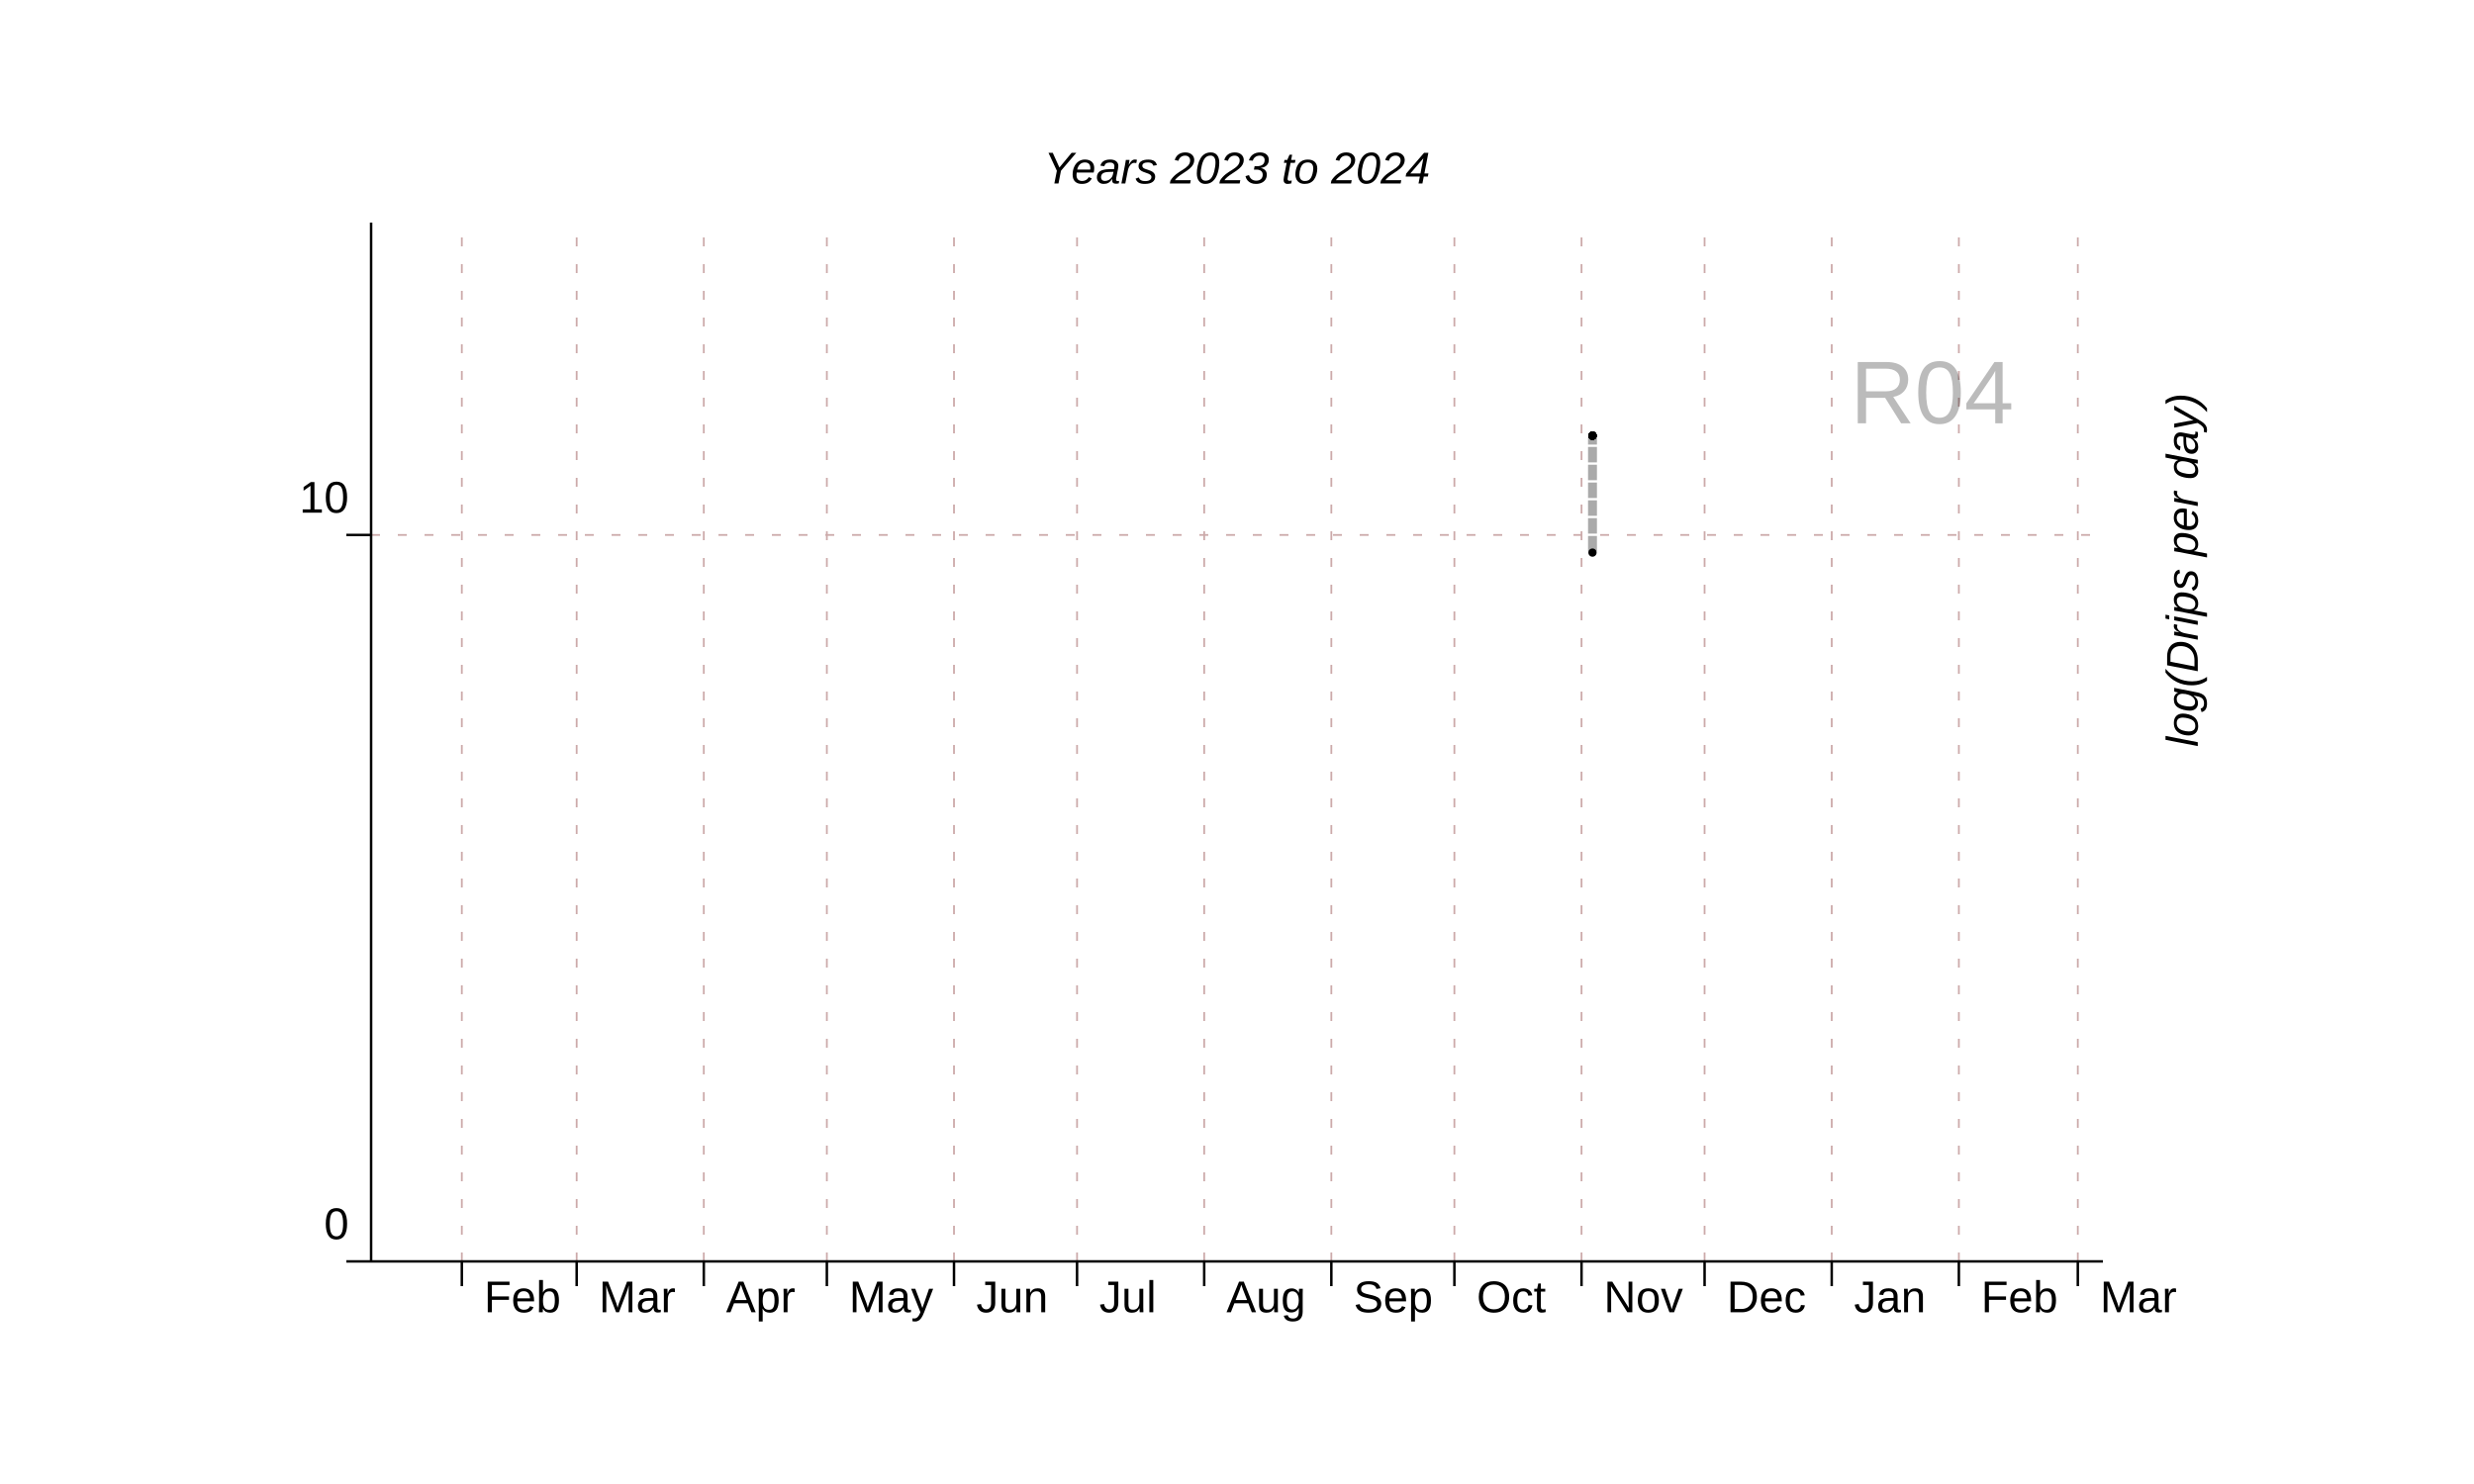
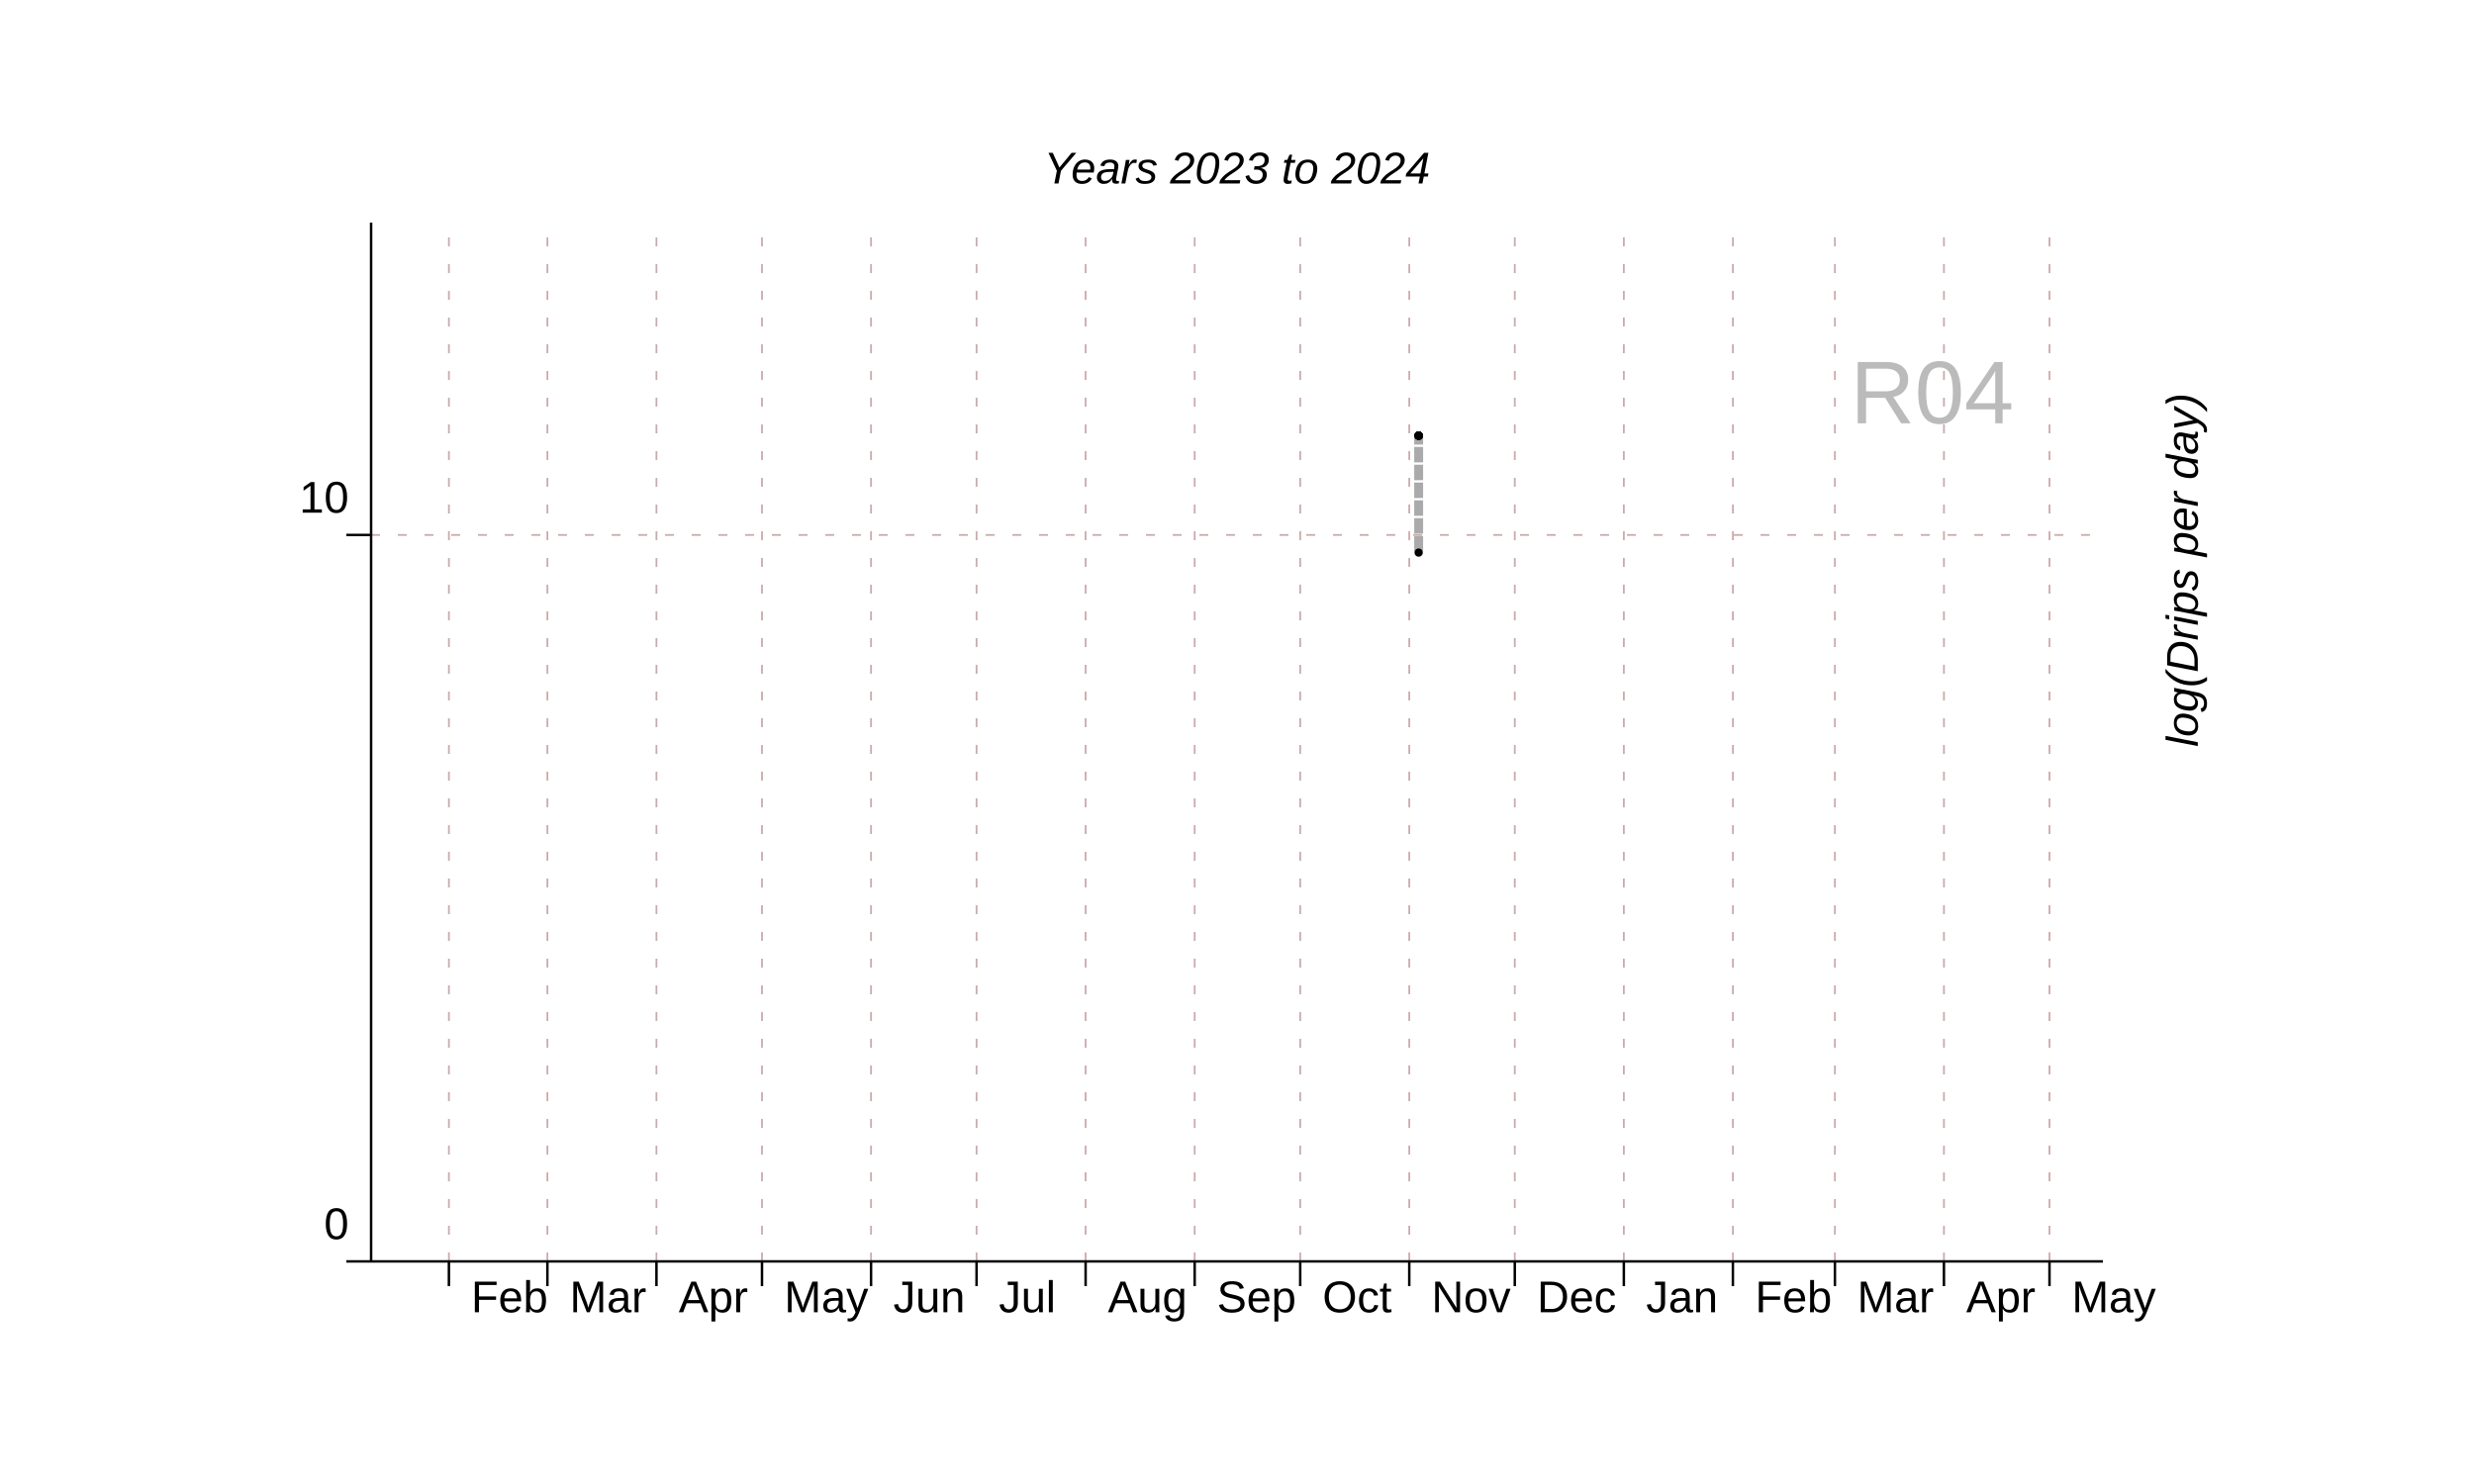
<svg xmlns="http://www.w3.org/2000/svg" version="1.1" viewBox="0 0 1000 600">
  <g>
    <g stroke-dasharray="3.6 7.2" stroke-width="0.72" stroke="#caa">
-       <line x1="839.86" x2="839.86" y1="510.00" y2="90.00" />
-       <line x1="791.78" x2="791.78" y1="510.00" y2="90.00" />
-       <line x1="740.39" x2="740.39" y1="510.00" y2="90.00" />
-       <line x1="689.00" x2="689.00" y1="510.00" y2="90.00" />
-       <line x1="639.26" x2="639.26" y1="510.00" y2="90.00" />
-       <line x1="587.87" x2="587.87" y1="510.00" y2="90.00" />
-       <line x1="538.13" x2="538.13" y1="510.00" y2="90.00" />
-       <line x1="486.74" x2="486.74" y1="510.00" y2="90.00" />
-       <line x1="435.35" x2="435.35" y1="510.00" y2="90.00" />
-       <line x1="385.61" x2="385.61" y1="510.00" y2="90.00" />
-       <line x1="334.22" x2="334.22" y1="510.00" y2="90.00" />
-       <line x1="284.48" x2="284.48" y1="510.00" y2="90.00" />
-       <line x1="233.09" x2="233.09" y1="510.00" y2="90.00" />
-       <line x1="186.67" x2="186.67" y1="510.00" y2="90.00" />
+       <line x1="828.41" x2="828.41" y1="510.00" y2="90.00" />
+       <line x1="785.75" x2="785.75" y1="510.00" y2="90.00" />
+       <line x1="741.68" x2="741.68" y1="510.00" y2="90.00" />
+       <line x1="700.44" x2="700.44" y1="510.00" y2="90.00" />
+       <line x1="656.36" x2="656.36" y1="510.00" y2="90.00" />
+       <line x1="612.28" x2="612.28" y1="510.00" y2="90.00" />
+       <line x1="569.63" x2="569.63" y1="510.00" y2="90.00" />
+       <line x1="525.55" x2="525.55" y1="510.00" y2="90.00" />
+       <line x1="482.89" x2="482.89" y1="510.00" y2="90.00" />
+       <line x1="438.81" x2="438.81" y1="510.00" y2="90.00" />
+       <line x1="394.73" x2="394.73" y1="510.00" y2="90.00" />
+       <line x1="352.08" x2="352.08" y1="510.00" y2="90.00" />
+       <line x1="308.00" x2="308.00" y1="510.00" y2="90.00" />
+       <line x1="265.34" x2="265.34" y1="510.00" y2="90.00" />
+       <line x1="221.26" x2="221.26" y1="510.00" y2="90.00" />
+       <line x1="181.45" x2="181.45" y1="510.00" y2="90.00" />
      <line x1="150.00" x2="850.00" y1="510.00" y2="510.00" />
      <line x1="150.00" x2="850.00" y1="216.29" y2="216.29" />
    </g>
    <g>
      <text dominant-baseline="hanging" dx="-36.0" dy="18.0" fill="#0004" font-family="Arial, sans-serif" font-size="36" stroke="none" text-anchor="end" x="850.00" y="128.18">R04</text>
    </g>
    <g>
      <text dominant-baseline="text-bottom" dy="-12.0" fill="black" font-family="Arial, sans-serif" font-size="18.0" font-style="italic" stroke="none" text-anchor="middle" x="500.00" y="90.00">Years 2023 to 2024</text>
    </g>
    <g>
      <text dominant-baseline="central" dx="12.0" dy="12.0" fill="black" font-family="Arial, sans-serif" font-size="18.0" font-style="italic" stroke="none" text-anchor="middle" text-orientation="sideways" writing-mode="vertical-lr" x="850.00" y="300.00">log(Drips per day)</text>
    </g>
-     <polyline fill="none" points="643.69,176.15 643.69,176.15 643.69,176.15 643.69,176.15 643.69,176.15 643.69,176.15 643.69,176.15 643.69,223.42 643.69,176.15 643.69,176.15" stroke-dasharray="3.6 3.6" stroke-width="3.6" stroke="#aaa" />
+     <polyline fill="none" points="573.43,176.15 573.43,176.15 573.43,176.15 573.43,176.15 573.43,176.15 573.43,176.15 573.43,176.15 573.43,223.42 573.43,176.15 573.43,176.15" stroke-dasharray="3.6 3.6" stroke-width="3.6" stroke="#aaa" />
    <g>
-       <circle cx="643.69" cy="176.15" r="1.667" />
-       <circle cx="643.69" cy="176.15" r="1.667" />
-       <circle cx="643.69" cy="176.15" r="1.667" />
-       <circle cx="643.69" cy="176.15" r="1.667" />
-       <circle cx="643.69" cy="176.15" r="1.667" />
-       <circle cx="643.69" cy="176.15" r="1.667" />
-       <circle cx="643.69" cy="176.15" r="1.667" />
-       <circle cx="643.69" cy="223.42" r="1.667" />
-       <circle cx="643.69" cy="176.15" r="1.667" />
-       <circle cx="643.69" cy="176.15" r="1.667" />
+       <circle cx="573.43" cy="176.15" r="1.667" />
+       <circle cx="573.43" cy="176.15" r="1.667" />
+       <circle cx="573.43" cy="176.15" r="1.667" />
+       <circle cx="573.43" cy="176.15" r="1.667" />
+       <circle cx="573.43" cy="176.15" r="1.667" />
+       <circle cx="573.43" cy="176.15" r="1.667" />
+       <circle cx="573.43" cy="176.15" r="1.667" />
+       <circle cx="573.43" cy="223.42" r="1.667" />
+       <circle cx="573.43" cy="176.15" r="1.667" />
+       <circle cx="573.43" cy="176.15" r="1.667" />
    </g>
    <g stroke="black">
-       <line x1="839.86" x2="839.86" y1="510.00" y2="520.00" />
-       <line x1="791.78" x2="791.78" y1="510.00" y2="520.00" />
-       <line x1="740.39" x2="740.39" y1="510.00" y2="520.00" />
-       <line x1="689.00" x2="689.00" y1="510.00" y2="520.00" />
-       <line x1="639.26" x2="639.26" y1="510.00" y2="520.00" />
-       <line x1="587.87" x2="587.87" y1="510.00" y2="520.00" />
-       <line x1="538.13" x2="538.13" y1="510.00" y2="520.00" />
-       <line x1="486.74" x2="486.74" y1="510.00" y2="520.00" />
-       <line x1="435.35" x2="435.35" y1="510.00" y2="520.00" />
-       <line x1="385.61" x2="385.61" y1="510.00" y2="520.00" />
-       <line x1="334.22" x2="334.22" y1="510.00" y2="520.00" />
-       <line x1="284.48" x2="284.48" y1="510.00" y2="520.00" />
-       <line x1="233.09" x2="233.09" y1="510.00" y2="520.00" />
-       <line x1="186.67" x2="186.67" y1="510.00" y2="520.00" />
+       <line x1="828.41" x2="828.41" y1="510.00" y2="520.00" />
+       <line x1="785.75" x2="785.75" y1="510.00" y2="520.00" />
+       <line x1="741.68" x2="741.68" y1="510.00" y2="520.00" />
+       <line x1="700.44" x2="700.44" y1="510.00" y2="520.00" />
+       <line x1="656.36" x2="656.36" y1="510.00" y2="520.00" />
+       <line x1="612.28" x2="612.28" y1="510.00" y2="520.00" />
+       <line x1="569.63" x2="569.63" y1="510.00" y2="520.00" />
+       <line x1="525.55" x2="525.55" y1="510.00" y2="520.00" />
+       <line x1="482.89" x2="482.89" y1="510.00" y2="520.00" />
+       <line x1="438.81" x2="438.81" y1="510.00" y2="520.00" />
+       <line x1="394.73" x2="394.73" y1="510.00" y2="520.00" />
+       <line x1="352.08" x2="352.08" y1="510.00" y2="520.00" />
+       <line x1="308.00" x2="308.00" y1="510.00" y2="520.00" />
+       <line x1="265.34" x2="265.34" y1="510.00" y2="520.00" />
+       <line x1="221.26" x2="221.26" y1="510.00" y2="520.00" />
+       <line x1="181.45" x2="181.45" y1="510.00" y2="520.00" />
      <g fill="black" font-family="Arial, sans-serif" font-size="18.0" stroke="none" text-anchor="start" transform="translate(9.0 0.0)">
-         <text x="839.86" y="530.57">Mar</text>
-         <text x="791.78" y="530.57">Feb</text>
-         <text x="740.39" y="530.57">Jan</text>
-         <text x="689.00" y="530.57">Dec</text>
-         <text x="639.26" y="530.57">Nov</text>
-         <text x="587.87" y="530.57">Oct</text>
-         <text x="538.13" y="530.57">Sep</text>
-         <text x="486.74" y="530.57">Aug</text>
-         <text x="435.35" y="530.57">Jul</text>
-         <text x="385.61" y="530.57">Jun</text>
-         <text x="334.22" y="530.57">May</text>
-         <text x="284.48" y="530.57">Apr</text>
-         <text x="233.09" y="530.57">Mar</text>
-         <text x="186.67" y="530.57">Feb</text>
+         <text x="828.41" y="530.57">May</text>
+         <text x="785.75" y="530.57">Apr</text>
+         <text x="741.68" y="530.57">Mar</text>
+         <text x="700.44" y="530.57">Feb</text>
+         <text x="656.36" y="530.57">Jan</text>
+         <text x="612.28" y="530.57">Dec</text>
+         <text x="569.63" y="530.57">Nov</text>
+         <text x="525.55" y="530.57">Oct</text>
+         <text x="482.89" y="530.57">Sep</text>
+         <text x="438.81" y="530.57">Aug</text>
+         <text x="394.73" y="530.57">Jul</text>
+         <text x="352.08" y="530.57">Jun</text>
+         <text x="308.00" y="530.57">May</text>
+         <text x="265.34" y="530.57">Apr</text>
+         <text x="221.26" y="530.57">Mar</text>
+         <text x="181.45" y="530.57">Feb</text>
      </g>
      <line x1="150.00" x2="850.00" y1="510.00" y2="510.00" />
    </g>
    <g stroke="black">
      <line x1="150.00" x2="140.00" y1="510.00" y2="510.00" />
      <line x1="150.00" x2="140.00" y1="216.29" y2="216.29" />
      <g fill="black" font-family="Arial, sans-serif" font-size="18.0" stroke="none" text-anchor="end">
        <text x="141.00" y="501.00">0</text>
        <text x="141.00" y="207.29">10</text>
      </g>
      <line x1="150.00" x2="150.00" y1="510.00" y2="90.00" />
    </g>
  </g>
</svg>
